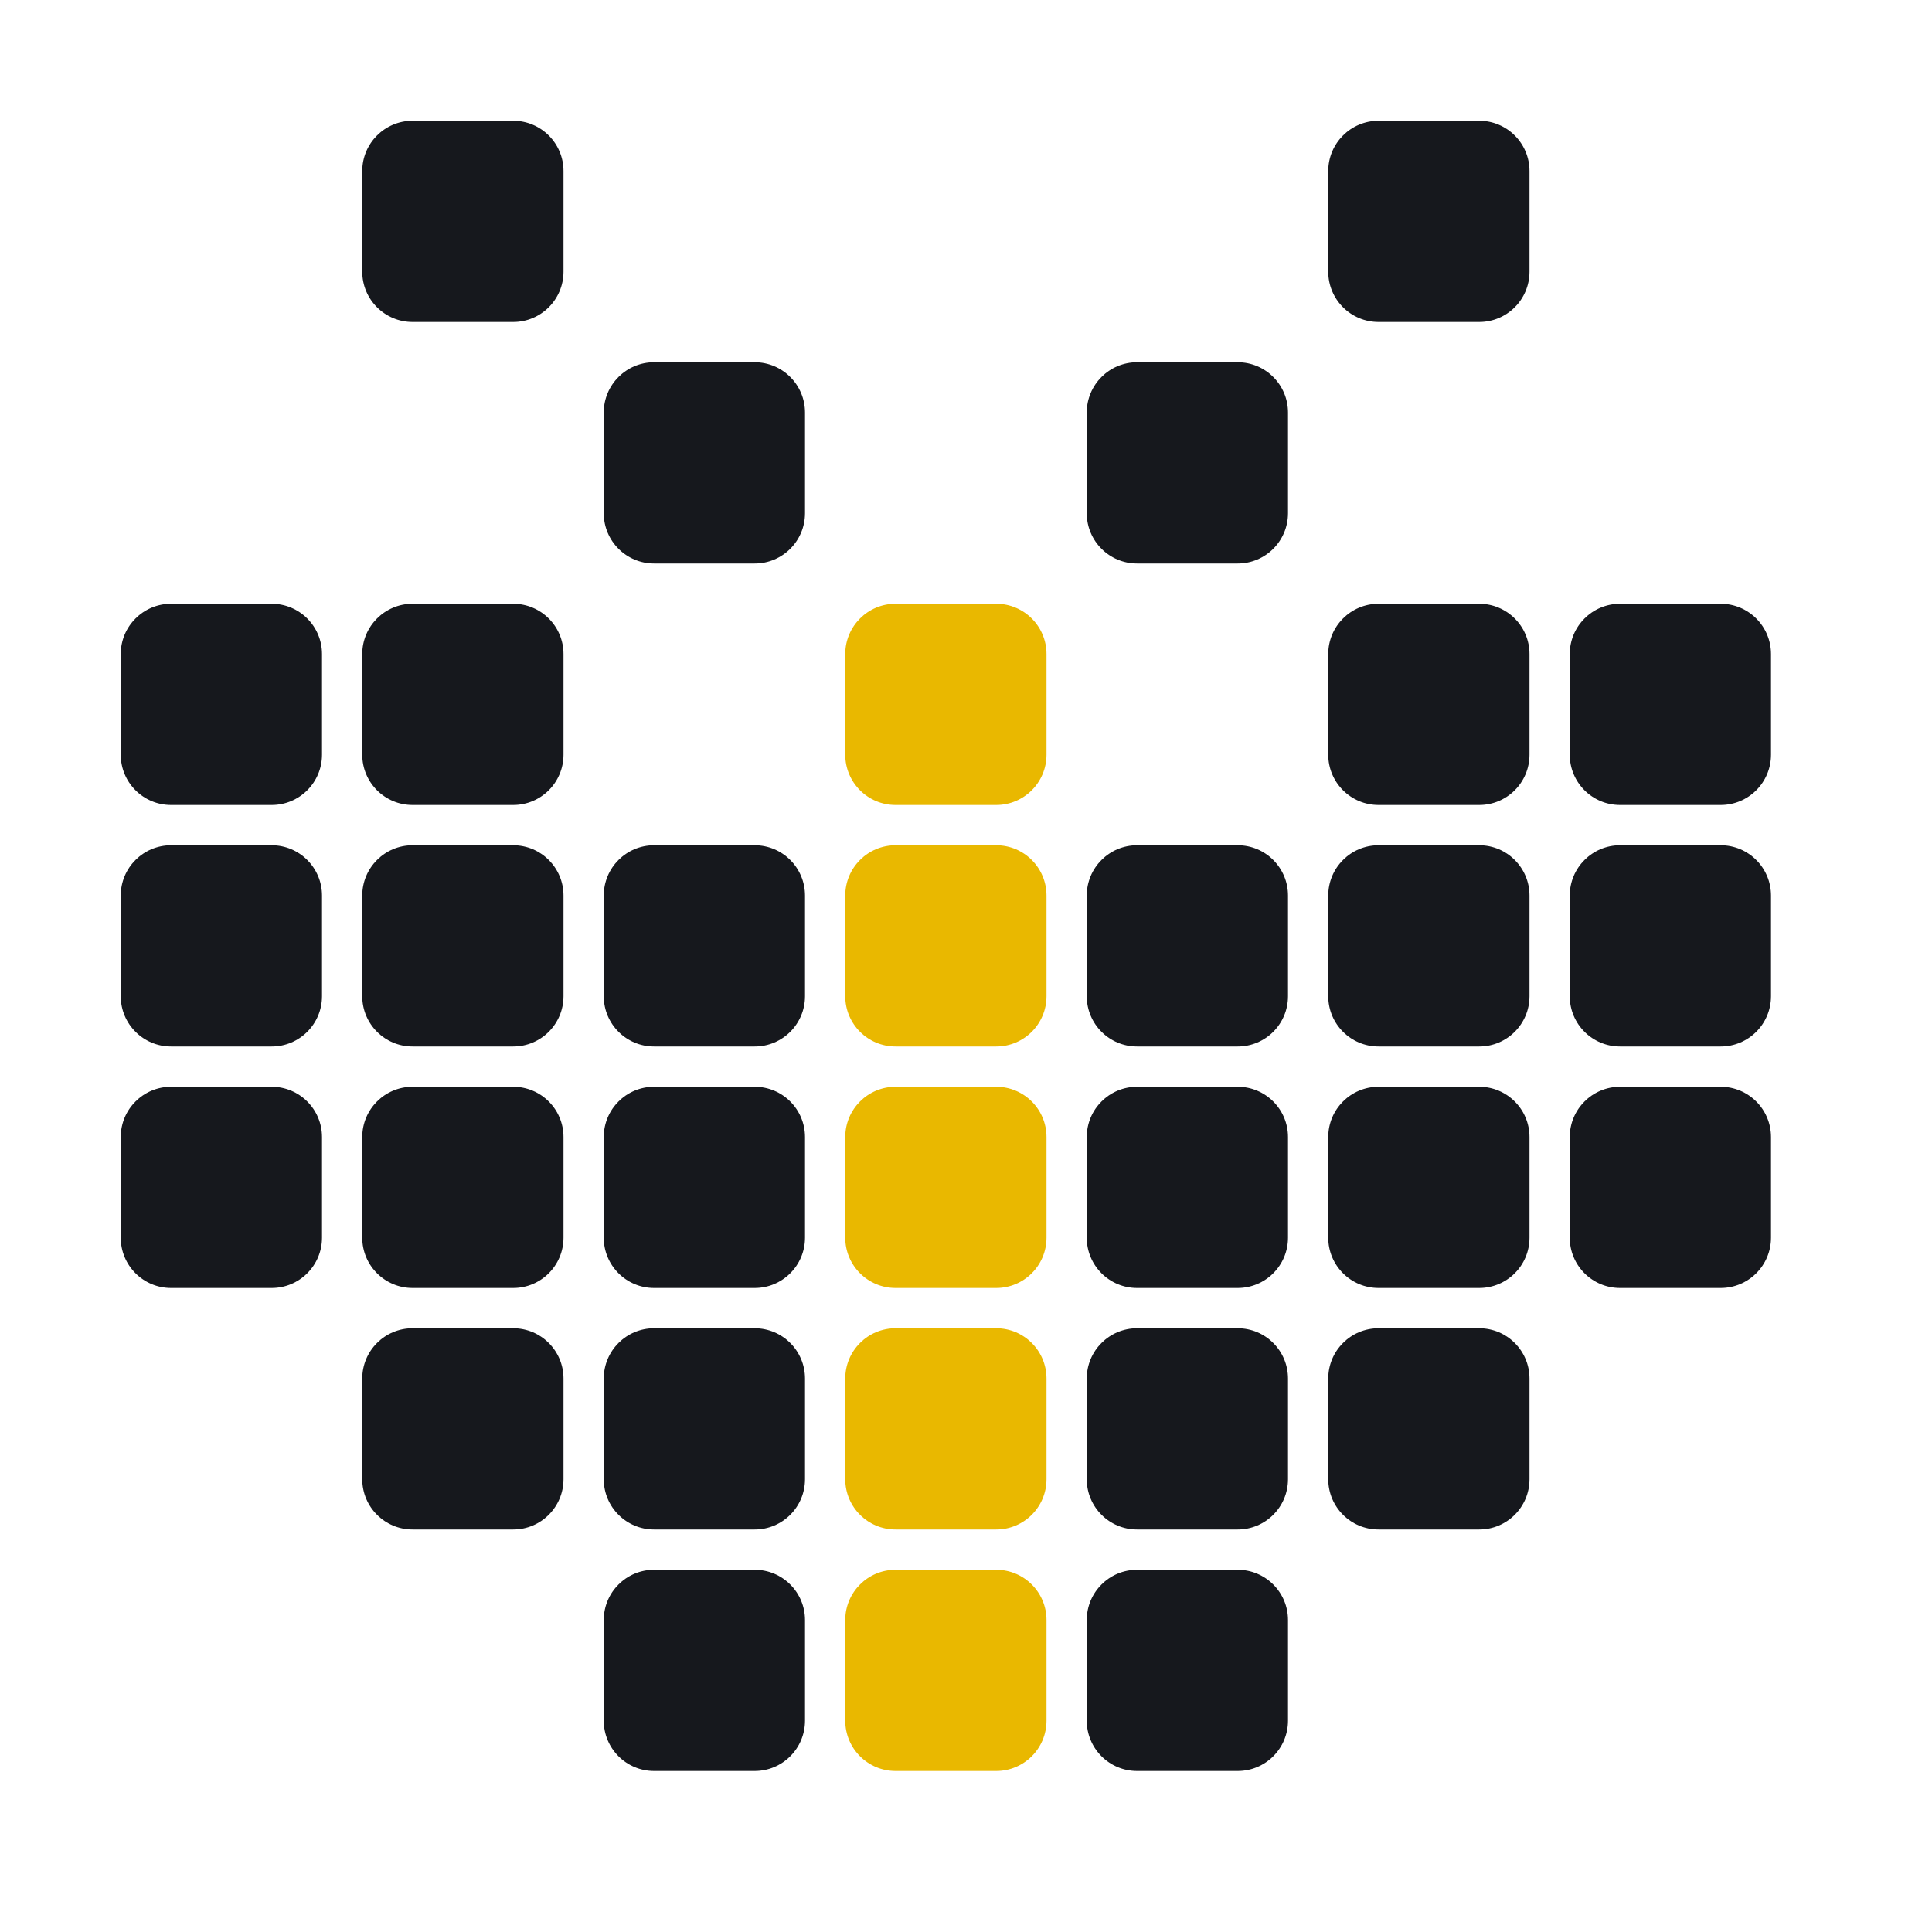
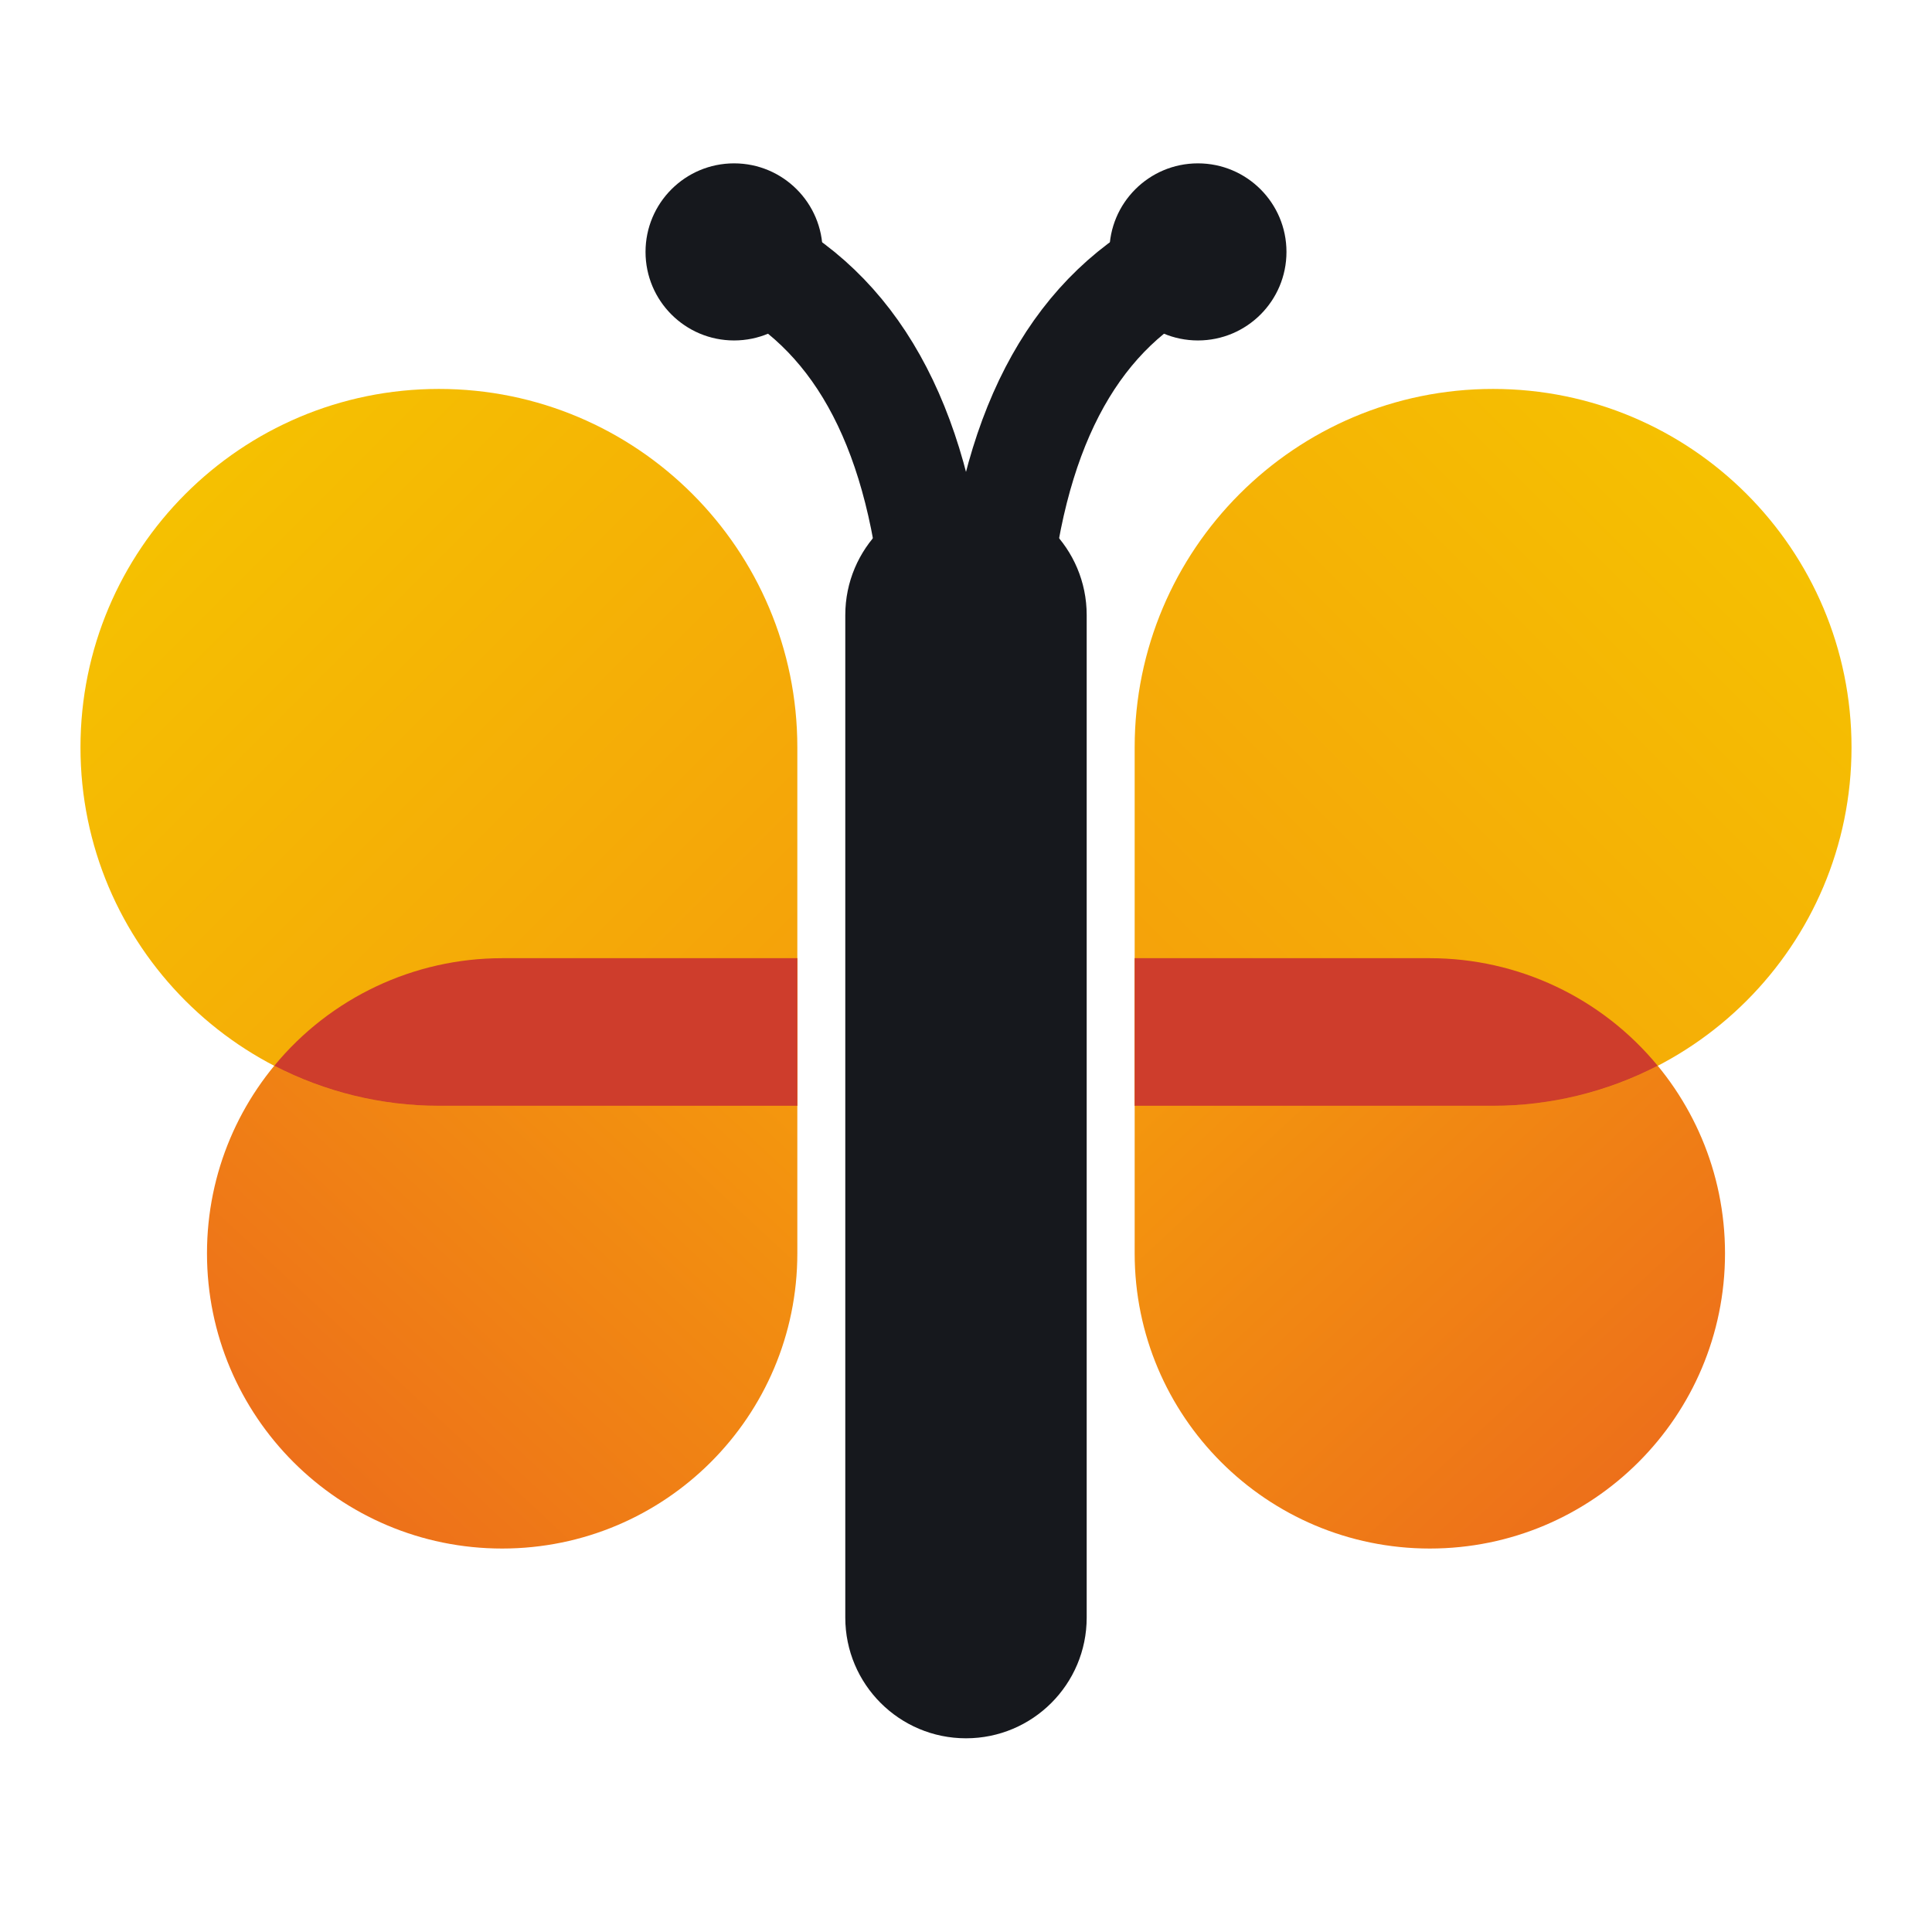
<svg xmlns="http://www.w3.org/2000/svg" viewBox="0 0 96 96" role="img" aria-label="Phoebis Router">
-   <style>.c{fill:#16181D}.b{fill:#E9B800}@media (prefers-color-scheme: dark){.c{fill:#F2F3F5}.b{fill:#FFD23F}}</style>
-   <rect x="18" y="6" width="10" height="10" rx="2.5" class="c" />
-   <rect x="66" y="6" width="10" height="10" rx="2.5" class="c" />
-   <rect x="30" y="18" width="10" height="10" rx="2.5" class="c" />
-   <rect x="54" y="18" width="10" height="10" rx="2.5" class="c" />
-   <rect x="6" y="30" width="10" height="10" rx="2.5" class="c" />
-   <rect x="18" y="30" width="10" height="10" rx="2.5" class="c" />
-   <rect x="42" y="30" width="10" height="10" rx="2.5" class="b" />
-   <rect x="66" y="30" width="10" height="10" rx="2.5" class="c" />
-   <rect x="78" y="30" width="10" height="10" rx="2.5" class="c" />
-   <rect x="6" y="42" width="10" height="10" rx="2.5" class="c" />
-   <rect x="18" y="42" width="10" height="10" rx="2.5" class="c" />
-   <rect x="30" y="42" width="10" height="10" rx="2.5" class="c" />
-   <rect x="42" y="42" width="10" height="10" rx="2.5" class="b" />
-   <rect x="54" y="42" width="10" height="10" rx="2.5" class="c" />
-   <rect x="66" y="42" width="10" height="10" rx="2.5" class="c" />
-   <rect x="78" y="42" width="10" height="10" rx="2.5" class="c" />
-   <rect x="6" y="54" width="10" height="10" rx="2.5" class="c" />
-   <rect x="18" y="54" width="10" height="10" rx="2.5" class="c" />
-   <rect x="30" y="54" width="10" height="10" rx="2.5" class="c" />
-   <rect x="42" y="54" width="10" height="10" rx="2.5" class="b" />
-   <rect x="54" y="54" width="10" height="10" rx="2.5" class="c" />
-   <rect x="66" y="54" width="10" height="10" rx="2.5" class="c" />
-   <rect x="78" y="54" width="10" height="10" rx="2.5" class="c" />
-   <rect x="18" y="66" width="10" height="10" rx="2.5" class="c" />
-   <rect x="30" y="66" width="10" height="10" rx="2.5" class="c" />
-   <rect x="42" y="66" width="10" height="10" rx="2.5" class="b" />
-   <rect x="54" y="66" width="10" height="10" rx="2.5" class="c" />
-   <rect x="66" y="66" width="10" height="10" rx="2.5" class="c" />
-   <rect x="30" y="78" width="10" height="10" rx="2.5" class="c" />
-   <rect x="42" y="78" width="10" height="10" rx="2.5" class="b" />
-   <rect x="54" y="78" width="10" height="10" rx="2.5" class="c" />
+   <style>.ink{fill:#16181D}.ink-line{stroke:#16181D}.y1{stop-color:#F5C400}.y2{stop-color:#F59E0B}.y3{stop-color:#EC6A1C}.y4{fill:#CE3D2C}@media (prefers-color-scheme: dark){.ink{fill:#F2F3F5}.ink-line{stroke:#F2F3F5}.y1{stop-color:#FFD84A}.y2{stop-color:#FFAE2B}.y3{stop-color:#FF7F2A}.y4{fill:#F0503C}}</style>
+   <defs>
+     <linearGradient id="favicon-a" gradientUnits="userSpaceOnUse" x1="39.619" y1="47.612" x2="12.381" y2="76.946">
+       <stop offset="0" class="y2" />
+       <stop offset="1" class="y3" />
+     </linearGradient>
+     <linearGradient id="favicon-b" gradientUnits="userSpaceOnUse" x1="6.095" y1="21.422" x2="39.619" y2="54.946">
+       <stop offset="0" class="y1" />
+       <stop offset="1" class="y2" />
+     </linearGradient>
+     <linearGradient id="favicon-c" gradientUnits="userSpaceOnUse" x1="56.381" y1="47.612" x2="83.619" y2="76.946">
+       <stop offset="0" class="y2" />
+       <stop offset="1" class="y3" />
+     </linearGradient>
+     <linearGradient id="favicon-d" gradientUnits="userSpaceOnUse" x1="89.905" y1="21.422" x2="56.381" y2="54.946">
+       <stop offset="0" class="y1" />
+       <stop offset="1" class="y2" />
+     </linearGradient>
+   </defs>
+   <path d="M39.619 47.612L24.952 47.612A14.667 14.667 0 1 0 39.619 62.279Z" fill="url(#favicon-a)" />
+   <path d="M39.619 54.946L39.619 37.136A17.81 17.81 0 1 0 21.81 54.946Z" fill="url(#favicon-b)" />
+   <path d="M56.381 47.612L56.381 62.279A14.667 14.667 0 1 0 71.048 47.612Z" fill="url(#favicon-c)" />
+   <path d="M56.381 54.946L74.19 54.946A17.81 17.81 0 1 0 56.381 37.136Z" fill="url(#favicon-d)" />
+   <path d="M39.619 47.612L24.952 47.612A14.667 14.667 0 0 0 13.63 52.956A17.81 17.81 0 0 0 21.81 54.946L39.619 54.946Z" class="y4" />
+   <path d="M56.381 47.612L56.381 54.946L74.19 54.946A17.81 17.81 0 0 0 82.37 52.956A14.667 14.667 0 0 0 71.048 47.612Z" class="y4" />
+   <path d="M46.324 28.755Q44.857 16.184 36.476 12.517" fill="none" class="ink-line" stroke-width="5.238" stroke-linecap="round" />
+   <circle cx="36.476" cy="12.517" r="4.4" class="ink" />
+   <path d="M49.676 28.755Q51.143 16.184 59.524 12.517" fill="none" class="ink-line" stroke-width="5.238" stroke-linecap="round" />
+   <circle cx="59.524" cy="12.517" r="4.4" class="ink" />
+   <rect x="42.002" y="24.565" width="11.995" height="61.81" rx="5.998" class="ink" />
</svg>
